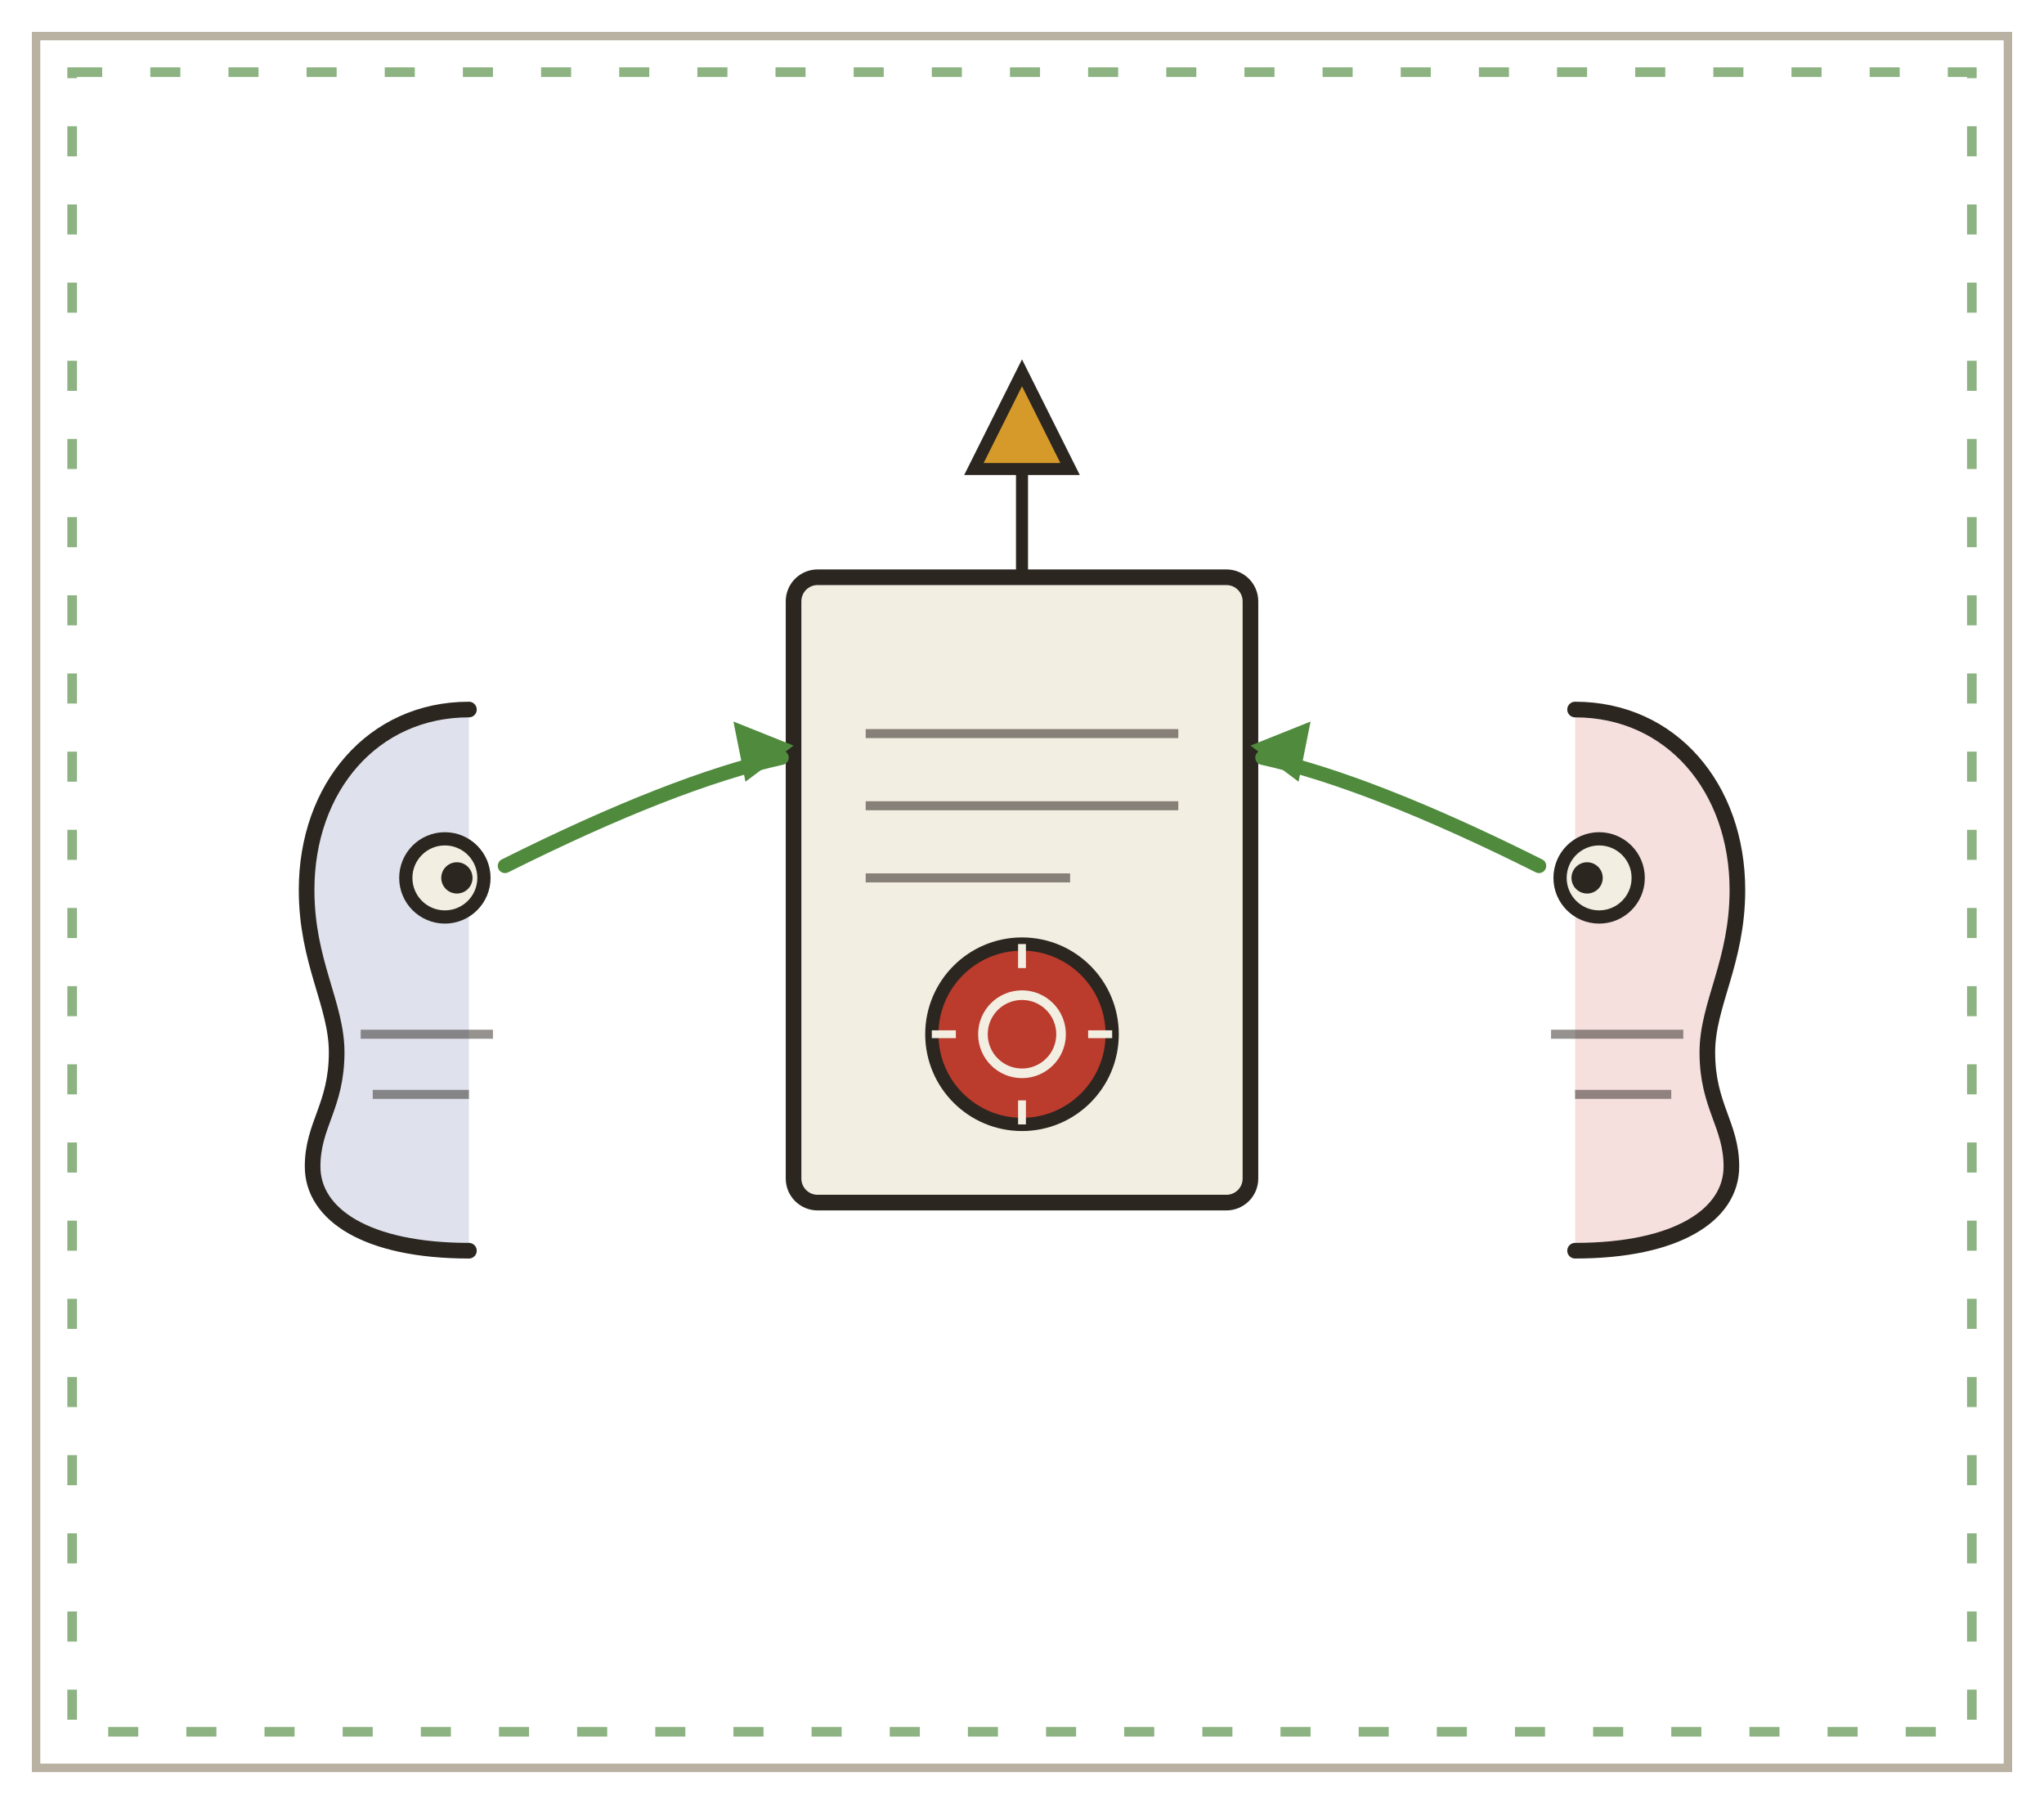
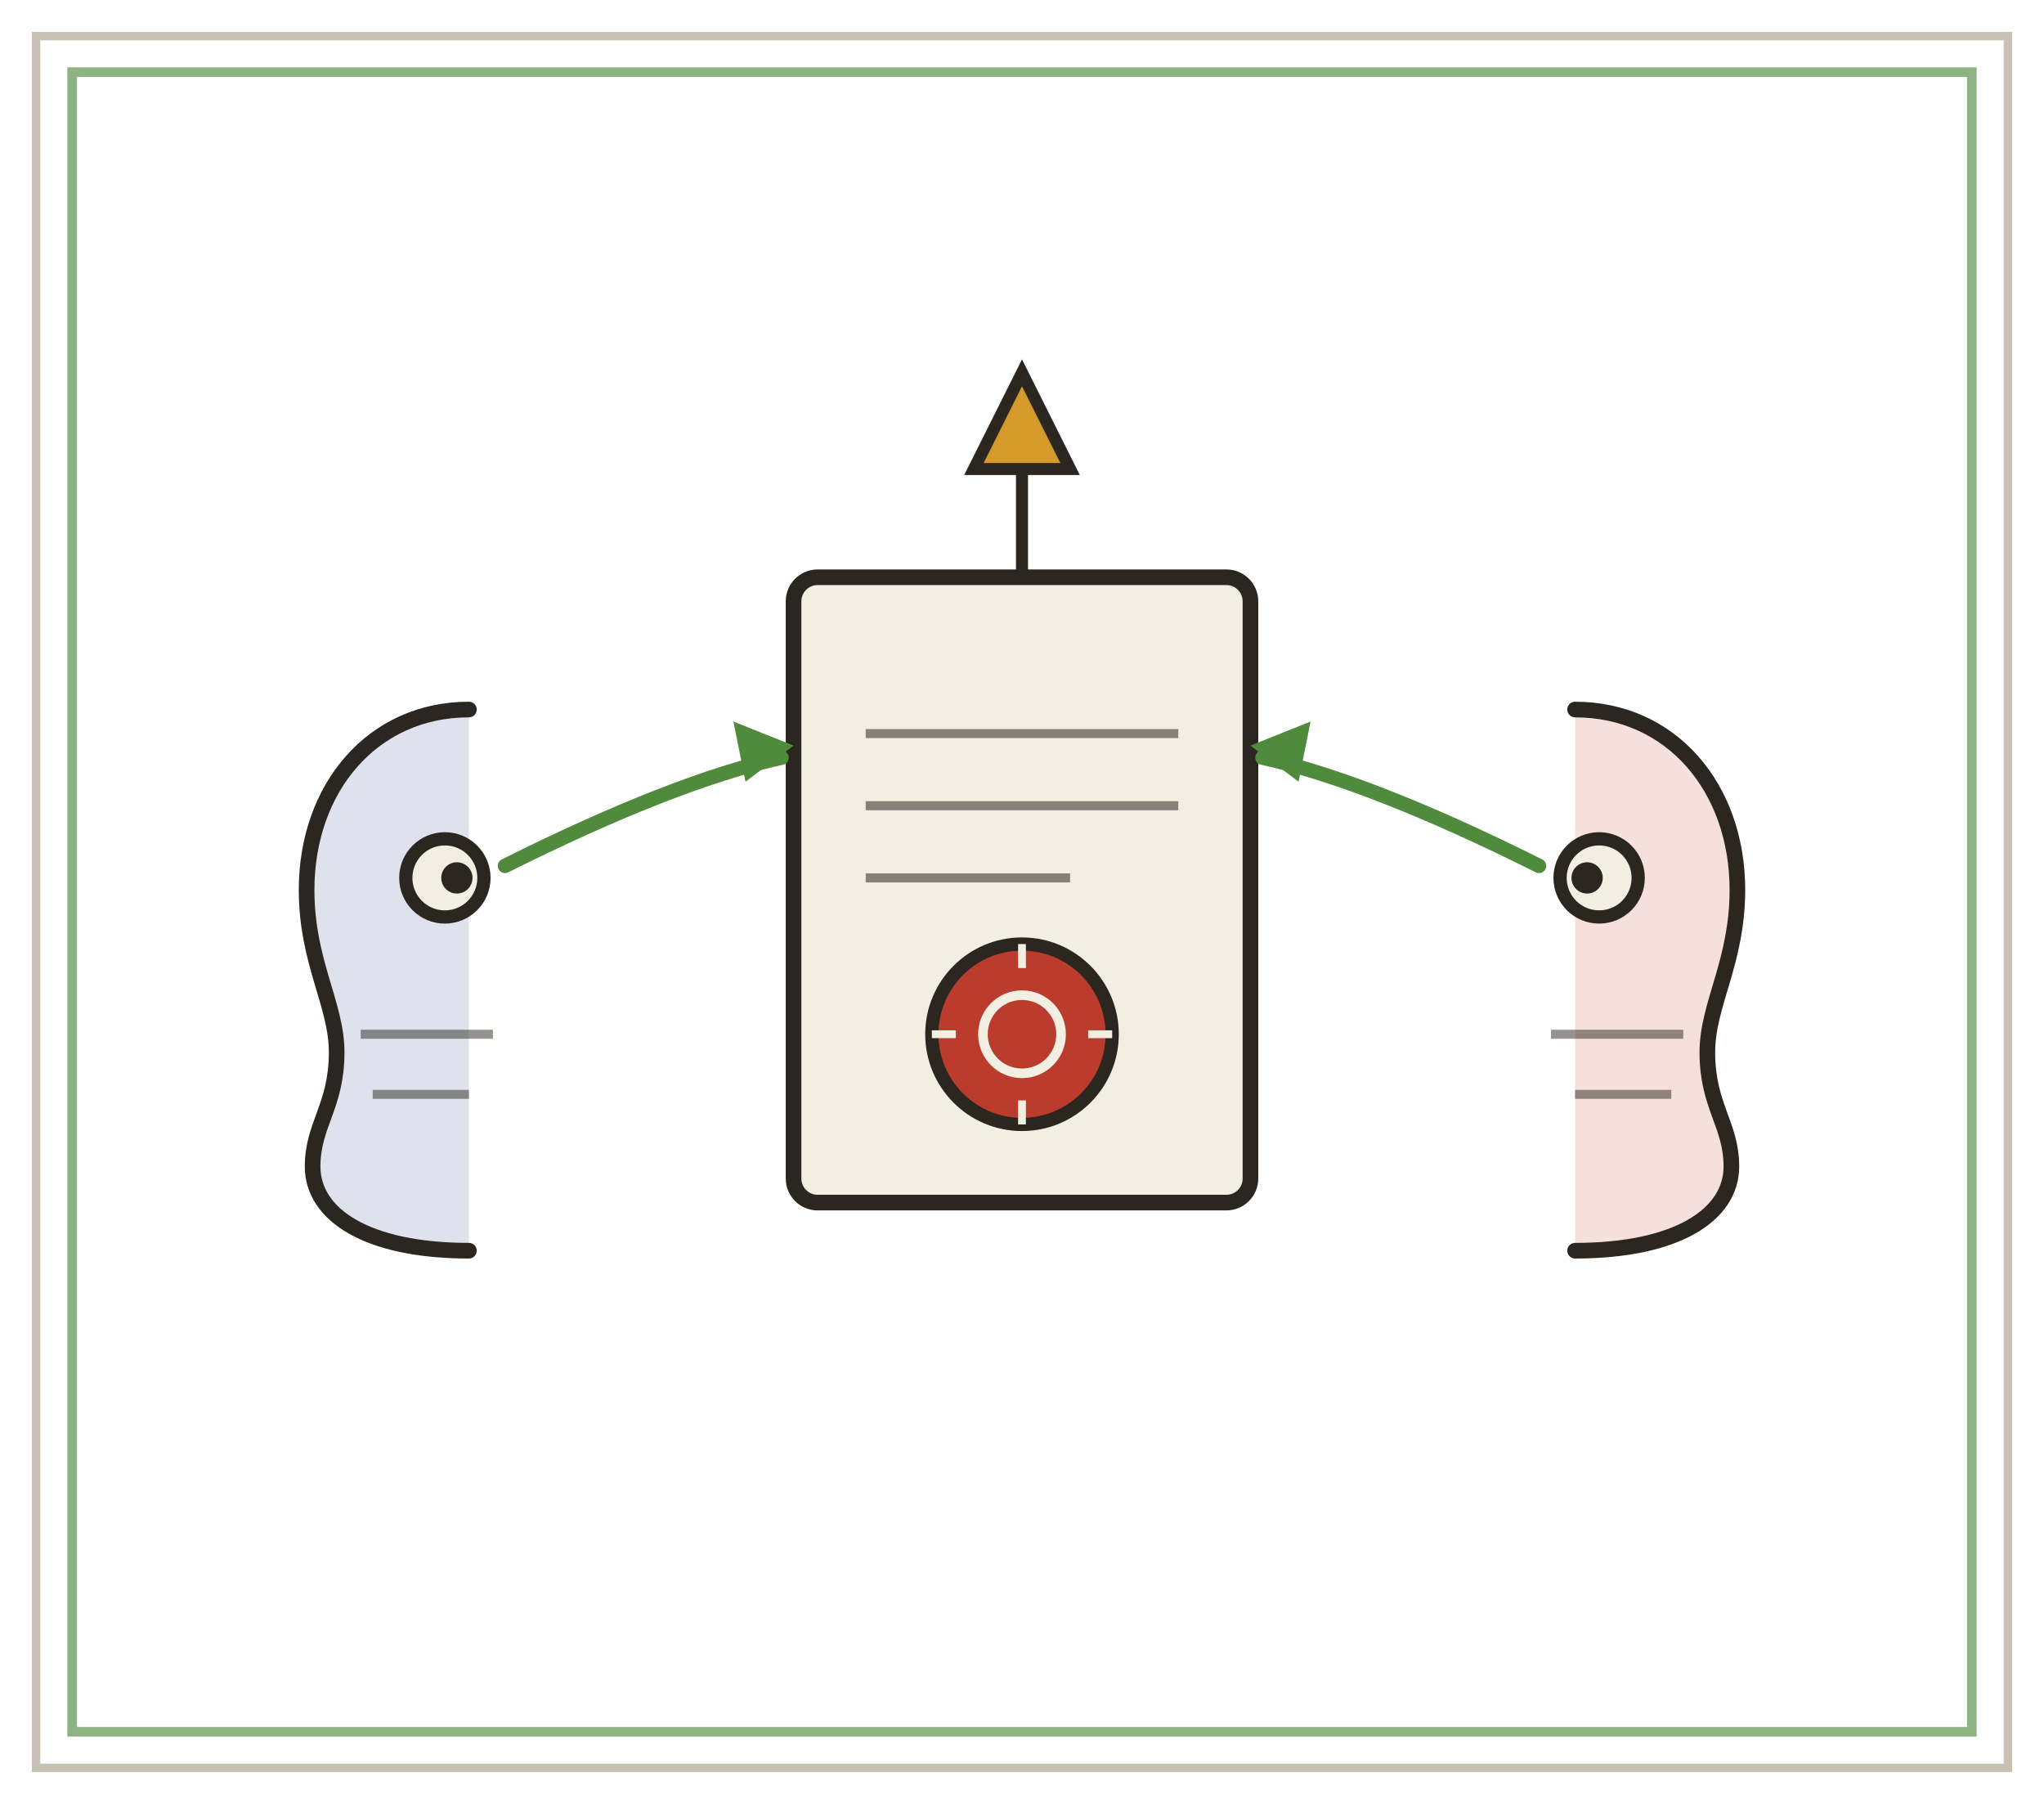
<svg xmlns="http://www.w3.org/2000/svg" viewBox="0 0 340 300" width="340" height="300" role="img" aria-label="Two agents in profile face each other. Between them stands one signed record. A line runs from each agent's eye to the same record, and neither line runs to the other agent.">
-   <rect x="6" y="6" width="328" height="288" fill="none" stroke="#b9b1a2" stroke-width="1.4" />
-   <rect x="12" y="12" width="316" height="276" fill="none" stroke="#4f8a3d" stroke-width="1.6" stroke-dasharray="5 8" opacity=".65" />
+   <rect x="6" y="6" width="328" height="288" fill="none" stroke="#c9c2b4" stroke-width="1.4" />
+   <rect x="12" y="12" width="316" height="276" fill="none" stroke="#4f8a3d" stroke-width="1.6" opacity=".65" />
  <g>
    <rect x="132" y="96" width="76" height="104" rx="4" fill="#f3eee2" stroke="#2b2620" stroke-width="2.6" />
    <g stroke="#2b2620" stroke-width="1.5" opacity=".55">
      <path d="M144 122h52M144 134h52M144 146h34" />
    </g>
    <circle cx="170" cy="172" r="15" fill="#bb3b2c" stroke="#2b2620" stroke-width="2.2" />
    <circle cx="170" cy="172" r="6.5" fill="none" stroke="#f3eee2" stroke-width="1.6" />
    <g stroke="#f3eee2" stroke-width="1.3">
      <path d="M170 157v4M170 183v4M155 172h4M181 172h4" />
    </g>
    <g stroke="#2b2620" stroke-width="2">
      <path d="M170 96V74" />
    </g>
    <polygon points="170,62 178,78 162,78" fill="#d59a2a" stroke="#2b2620" stroke-width="2" />
  </g>
  <g>
    <path d="M78 118c-16 0-27 13-27 30 0 12 5 19 5 27 0 9-4 12-4 19 0 8 9 14 26 14" fill="#344a8c" fill-opacity=".16" stroke="#2b2620" stroke-width="2.6" stroke-linecap="round" stroke-linejoin="round" />
    <circle cx="74" cy="146" r="6.5" fill="#f3eee2" stroke="#2b2620" stroke-width="2.2" />
    <circle cx="76" cy="146" r="2.6" fill="#2b2620" />
    <g stroke="#2b2620" stroke-width="1.5" opacity=".5">
      <path d="M60 172h22M62 182h16" />
    </g>
  </g>
  <g>
    <path d="M262 118c16 0 27 13 27 30 0 12-5 19-5 27 0 9 4 12 4 19 0 8-9 14-26 14" fill="#bb3b2c" fill-opacity=".16" stroke="#2b2620" stroke-width="2.6" stroke-linecap="round" stroke-linejoin="round" />
    <circle cx="266" cy="146" r="6.5" fill="#f3eee2" stroke="#2b2620" stroke-width="2.2" />
    <circle cx="264" cy="146" r="2.6" fill="#2b2620" />
    <g stroke="#2b2620" stroke-width="1.5" opacity=".5">
      <path d="M258 172h22M262 182h16" />
    </g>
  </g>
  <g fill="none" stroke="#4f8a3d" stroke-width="2.4" stroke-linecap="round">
    <path d="M84 144q28 -14 46 -18" />
    <path d="M256 144q-28 -14 -46 -18" />
  </g>
  <g fill="#4f8a3d">
    <polygon points="132,124 122,120 124,130" />
    <polygon points="208,124 218,120 216,130" />
  </g>
</svg>
